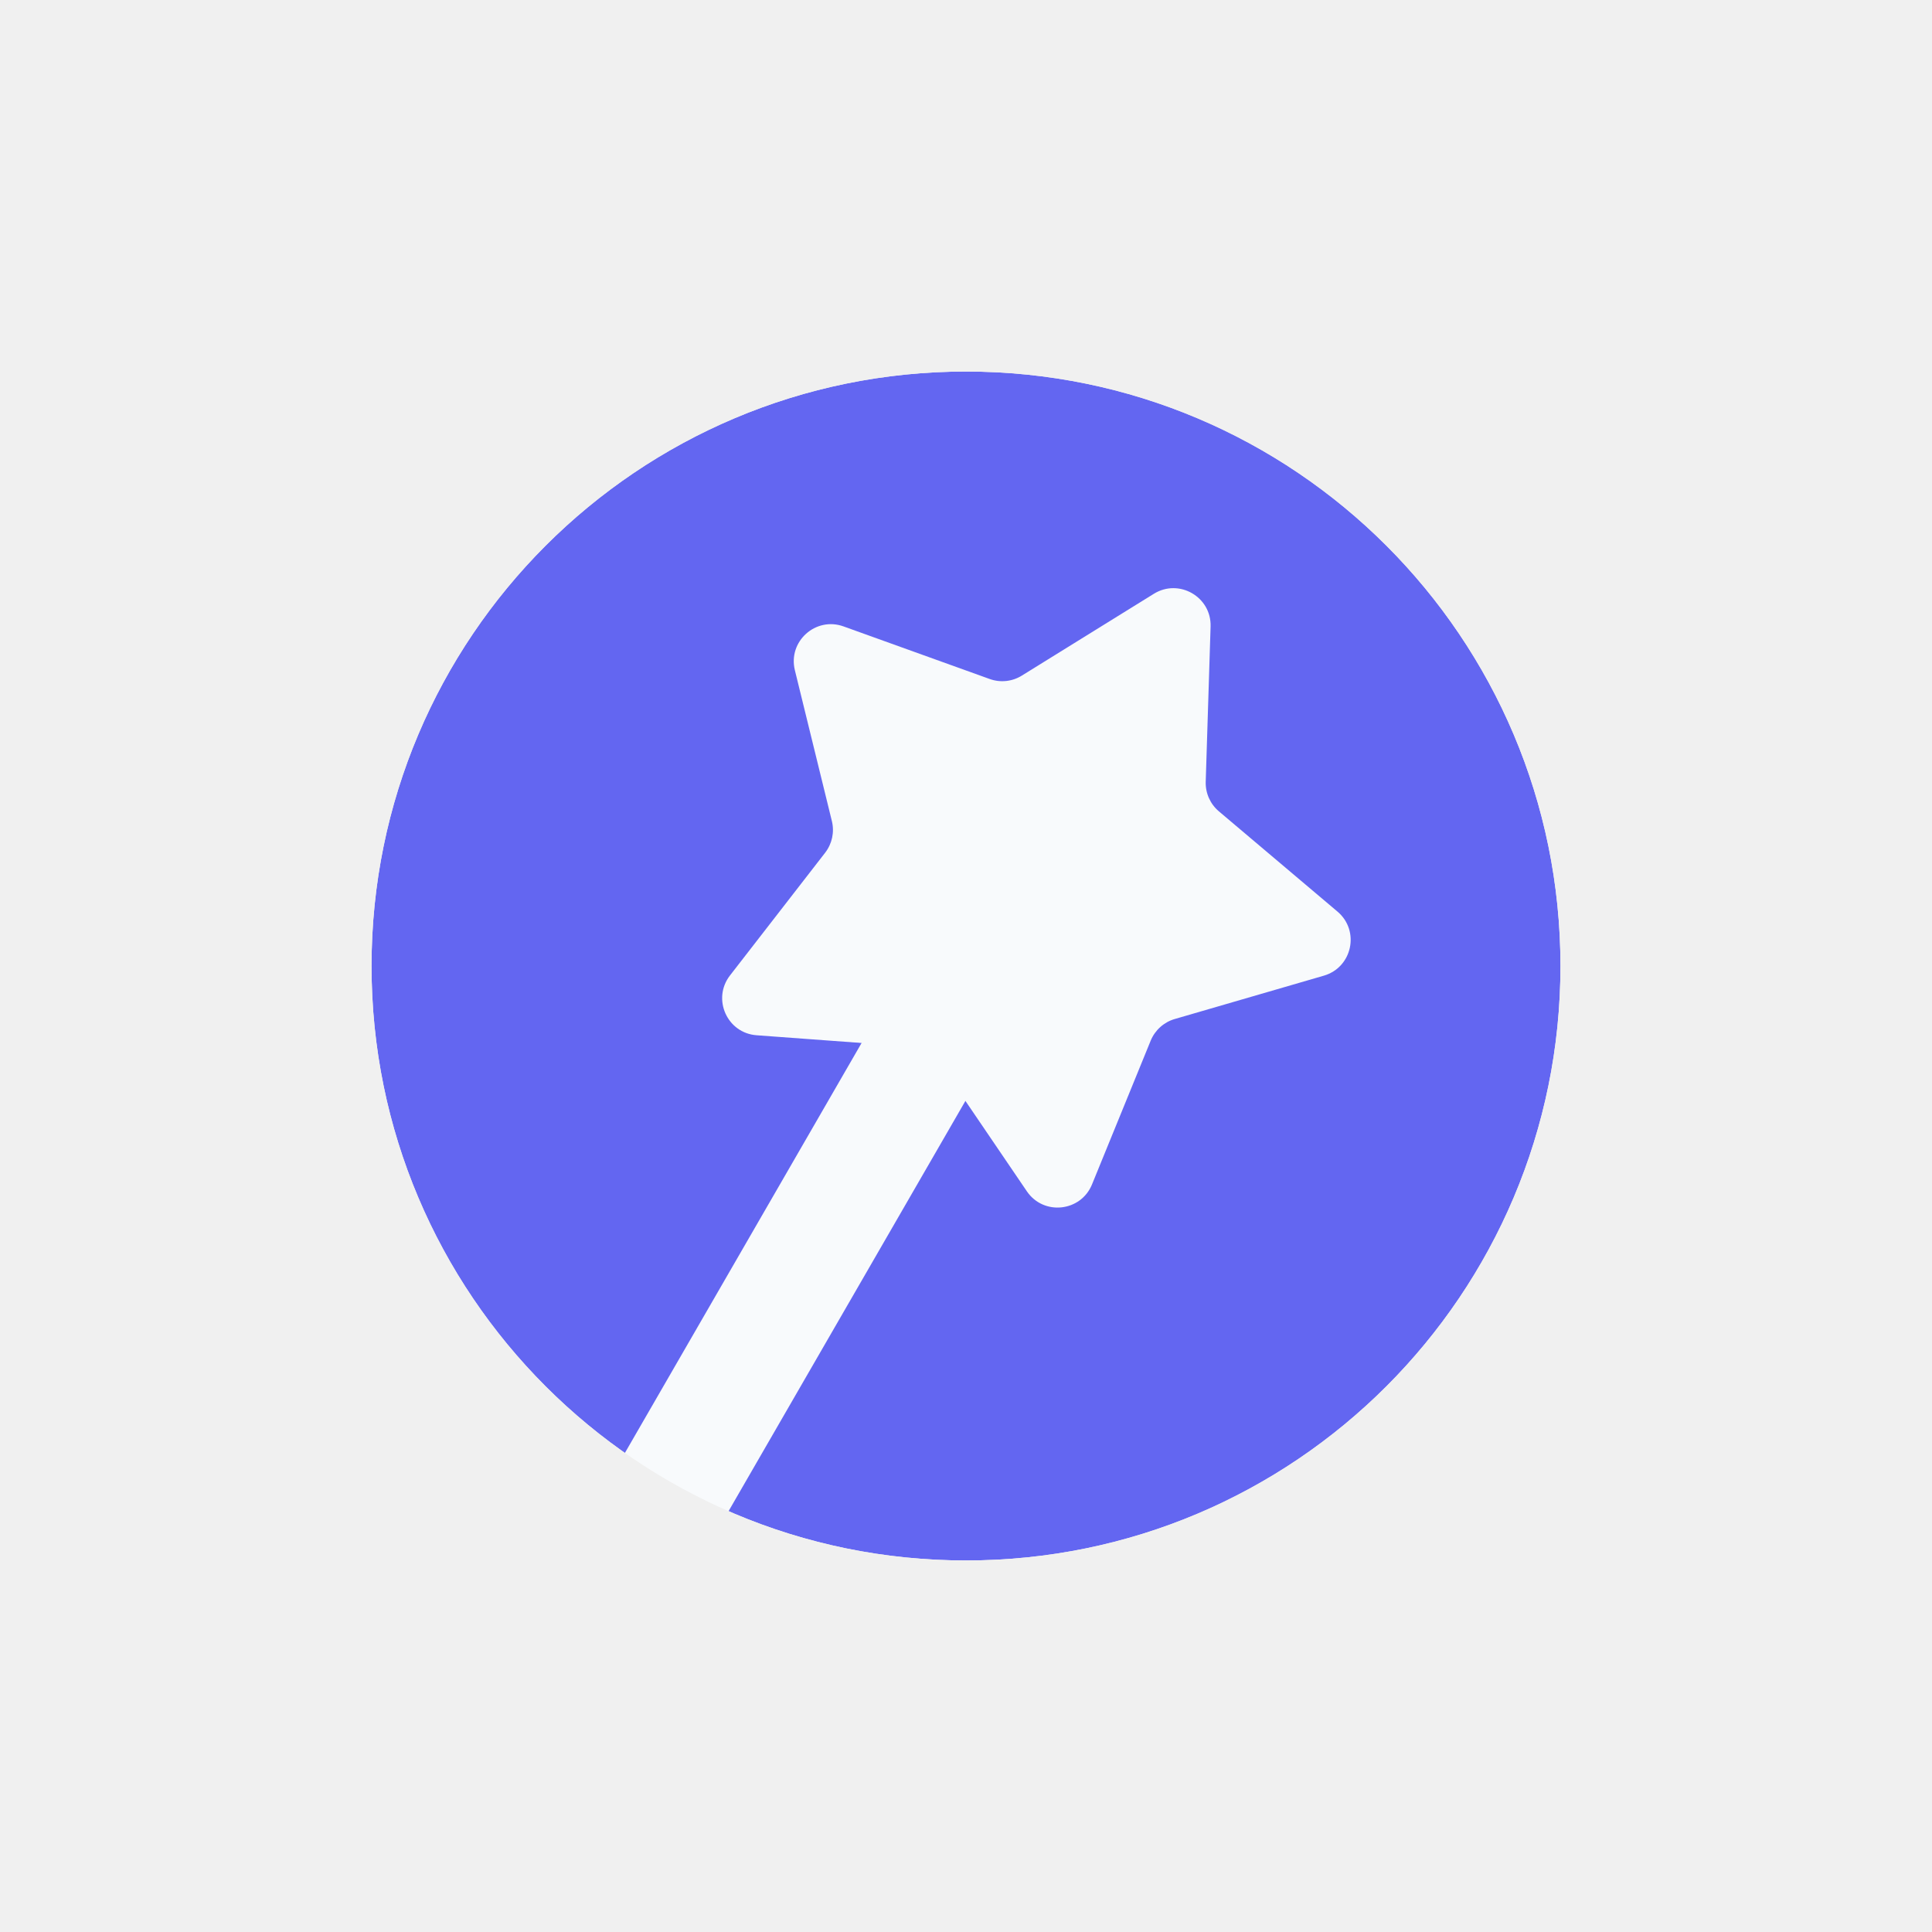
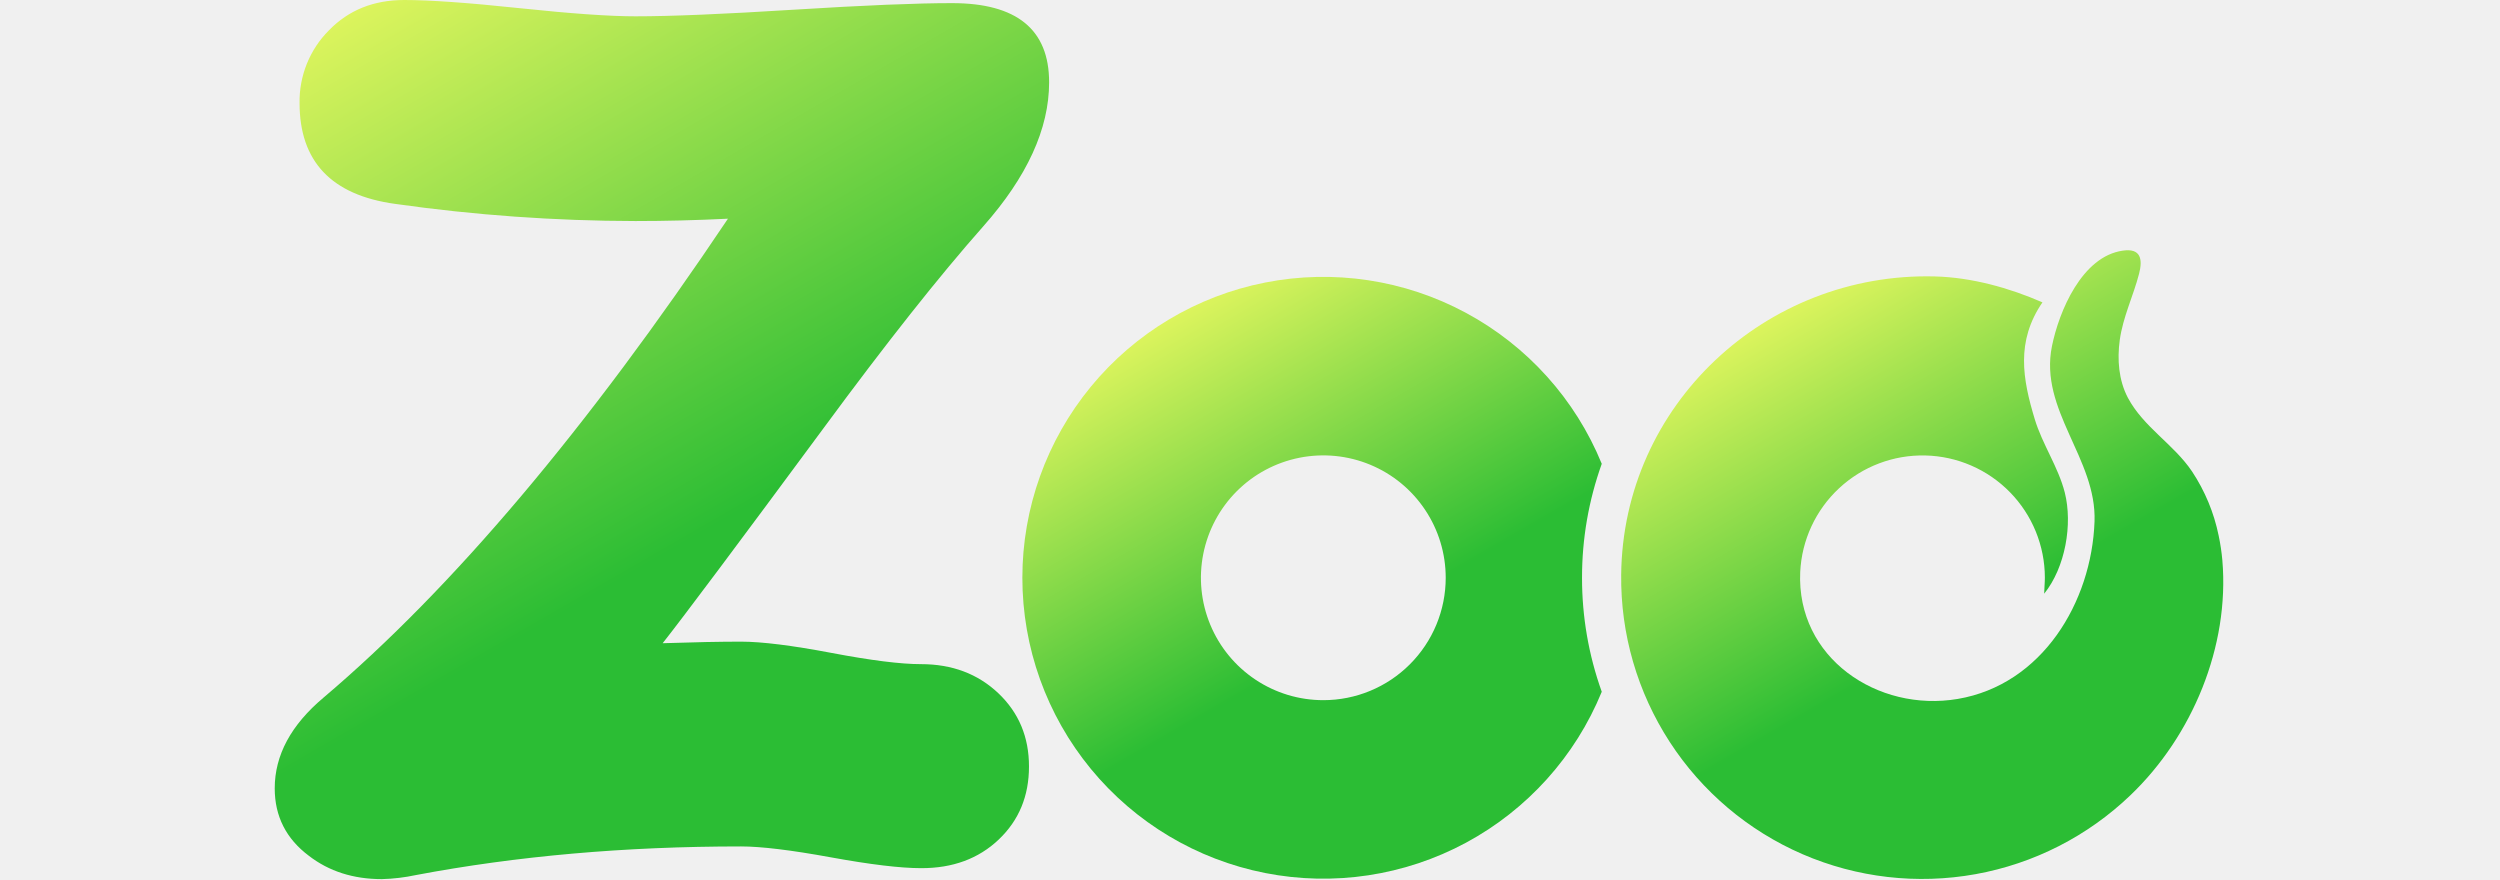
- <svg xmlns="http://www.w3.org/2000/svg" width="52" height="52" viewBox="0 0 52 52" fill="none">
-   <mask id="mask0_9_23" style="mask-type:luminance" maskUnits="userSpaceOnUse" x="10" y="10" width="32" height="32">
-     <path d="M42 26C42 17.163 34.837 10 26 10C17.163 10 10 17.163 10 26C10 34.837 17.163 42 26 42C34.837 42 42 34.837 42 26Z" fill="white" />
-   </mask>
-   <g mask="url(#mask0_9_23)">
-     <path d="M42 26C42 17.163 34.837 10 26 10C17.163 10 10 17.163 10 26C10 34.837 17.163 42 26 42C34.837 42 42 34.837 42 26Z" fill="#6366F1" />
-     <path d="M28.243 25.719L25.472 24.119L14.672 42.825L17.443 44.425L28.243 25.719Z" fill="#F8FAFC" />
-     <path d="M26.458 25.612C27.223 26.053 28.022 26.101 28.243 25.719C28.464 25.336 28.023 24.668 27.258 24.226C26.492 23.784 25.693 23.736 25.472 24.119C25.251 24.501 25.692 25.17 26.458 25.612Z" fill="#E2E8F0" />
-     <path d="M31.056 15.982C31.734 15.562 32.608 16.066 32.583 16.863L32.452 21.042C32.443 21.347 32.573 21.64 32.806 21.837L35.999 24.536C36.608 25.051 36.398 26.037 35.632 26.26L31.618 27.427C31.325 27.512 31.087 27.727 30.971 28.009L29.391 31.88C29.089 32.618 28.087 32.724 27.638 32.064L25.288 28.607C25.116 28.354 24.838 28.194 24.534 28.171L20.364 27.864C19.569 27.806 19.159 26.885 19.648 26.254L22.209 22.951C22.396 22.709 22.463 22.396 22.39 22.099L21.394 18.039C21.204 17.264 21.953 16.59 22.704 16.86L26.637 18.275C26.925 18.379 27.243 18.345 27.503 18.184L31.056 15.982Z" fill="#F8FAFC" />
-   </g>
+ <svg xmlns="http://www.w3.org/2000/svg" width="91" height="32" viewBox="0 0 91 32" fill="none">
+   <path d="M80.76 19.5C80.59 18.666 80.261 17.872 79.791 17.162C79.123 16.168 78.02 15.546 77.453 14.475C77.119 13.838 77.061 13.084 77.16 12.372C77.278 11.53 77.65 10.779 77.862 9.965C78 9.434 77.925 9.027 77.272 9.123C75.785 9.331 74.949 11.327 74.691 12.601C74.218 14.931 76.322 16.691 76.241 18.982C76.136 21.923 74.332 24.92 71.263 25.441C68.346 25.936 65.384 23.945 65.528 20.818C65.584 19.657 66.092 18.564 66.943 17.772C67.794 16.98 68.92 16.552 70.082 16.579C71.244 16.606 72.35 17.086 73.163 17.917C73.976 18.748 74.432 19.864 74.433 21.026C74.433 21.221 74.41 21.419 74.408 21.611C75.179 20.654 75.45 19.08 75.158 17.929C74.924 17.004 74.339 16.17 74.064 15.255C73.624 13.797 73.372 12.428 74.345 11.006C73.133 10.476 71.767 10.097 70.427 10.062C64.261 9.903 59.073 14.75 59.011 20.921C58.987 23.078 59.602 25.195 60.777 27.005C61.952 28.815 63.635 30.237 65.615 31.094C67.596 31.95 69.785 32.203 71.909 31.82C74.032 31.438 75.996 30.436 77.552 28.942C79.804 26.787 81.159 23.525 80.894 20.4C80.867 20.098 80.823 19.797 80.76 19.5Z" fill="url(#paint0_linear_44_1551)" />
+   <path d="M35.786 8.244C34.189 10.049 32.259 12.488 29.996 15.56C26.851 19.817 24.893 22.434 24.121 23.413C25.27 23.375 26.221 23.356 26.974 23.356C27.727 23.356 28.824 23.493 30.265 23.766C31.706 24.039 32.793 24.176 33.527 24.175C34.657 24.175 35.594 24.528 36.34 25.234C37.085 25.941 37.457 26.831 37.455 27.904C37.455 28.977 37.088 29.862 36.354 30.559C35.62 31.257 34.678 31.604 33.529 31.601C32.776 31.601 31.679 31.469 30.238 31.206C28.798 30.943 27.711 30.811 26.976 30.81C22.757 30.81 18.812 31.158 15.141 31.852C14.732 31.94 14.316 31.989 13.899 32C12.863 32 11.978 31.717 11.244 31.152C10.415 30.531 10 29.712 10 28.695C10 27.489 10.593 26.387 11.78 25.39C16.468 21.417 21.374 15.607 26.497 7.961C25.329 8.018 24.208 8.046 23.135 8.046C20.206 8.041 17.28 7.833 14.379 7.421C12.062 7.101 10.904 5.877 10.904 3.749C10.896 3.259 10.987 2.772 11.171 2.317C11.355 1.862 11.628 1.449 11.975 1.102C12.69 0.367 13.603 0 14.715 0C15.637 0 17.036 0.099 18.909 0.297C20.783 0.495 22.191 0.594 23.132 0.594C24.413 0.594 26.334 0.514 28.895 0.353C31.456 0.193 33.377 0.113 34.657 0.114C37.011 0.114 38.188 1.074 38.188 2.995C38.188 4.687 37.387 6.437 35.786 8.244Z" fill="url(#paint1_linear_44_1551)" />
+   <path d="M57.586 21.031C57.584 19.617 57.827 18.213 58.304 16.882C57.343 14.533 55.596 12.591 53.361 11.388C51.127 10.184 48.543 9.794 46.053 10.284C43.563 10.774 41.32 12.114 39.708 14.074C38.096 16.034 37.214 18.493 37.214 21.031C37.214 23.569 38.096 26.029 39.708 27.989C41.32 29.949 43.563 31.288 46.053 31.778C48.543 32.268 51.127 31.878 53.361 30.675C55.596 29.471 57.343 27.529 58.304 25.18C57.827 23.849 57.584 22.445 57.586 21.031ZM48.17 25.486C47.289 25.487 46.427 25.226 45.694 24.736C44.962 24.247 44.39 23.551 44.053 22.737C43.716 21.923 43.627 21.027 43.799 20.163C43.971 19.298 44.395 18.505 45.018 17.881C45.641 17.258 46.435 16.834 47.299 16.662C48.163 16.49 49.059 16.578 49.873 16.915C50.688 17.252 51.383 17.823 51.873 18.556C52.363 19.289 52.624 20.15 52.624 21.031C52.624 22.213 52.155 23.346 51.319 24.181C50.484 25.017 49.351 25.486 48.17 25.486Z" fill="url(#paint2_linear_44_1551)" />
+   <defs>
+     <linearGradient id="paint0_linear_44_1551" x1="65.259" y1="11.139" x2="76.201" y2="30.09" gradientUnits="userSpaceOnUse">
+       <stop stop-color="#DCF45D" />
+       <stop offset="0.6" stop-color="#2BBD34" />
+     </linearGradient>
+     <linearGradient id="paint1_linear_44_1551" x1="14.625" y1="-0.594" x2="33.598" y2="32.269" gradientUnits="userSpaceOnUse">
+       <stop stop-color="#DCF45D" />
+       <stop offset="0.6" stop-color="#2BBD34" />
+     </linearGradient>
+     <linearGradient id="paint2_linear_44_1551" x1="42.687" y1="11.544" x2="53.642" y2="30.519" gradientUnits="userSpaceOnUse">
+       <stop stop-color="#DCF45D" />
+       <stop offset="0.6" stop-color="#2BBD34" />
+     </linearGradient>
+   </defs>
</svg>
